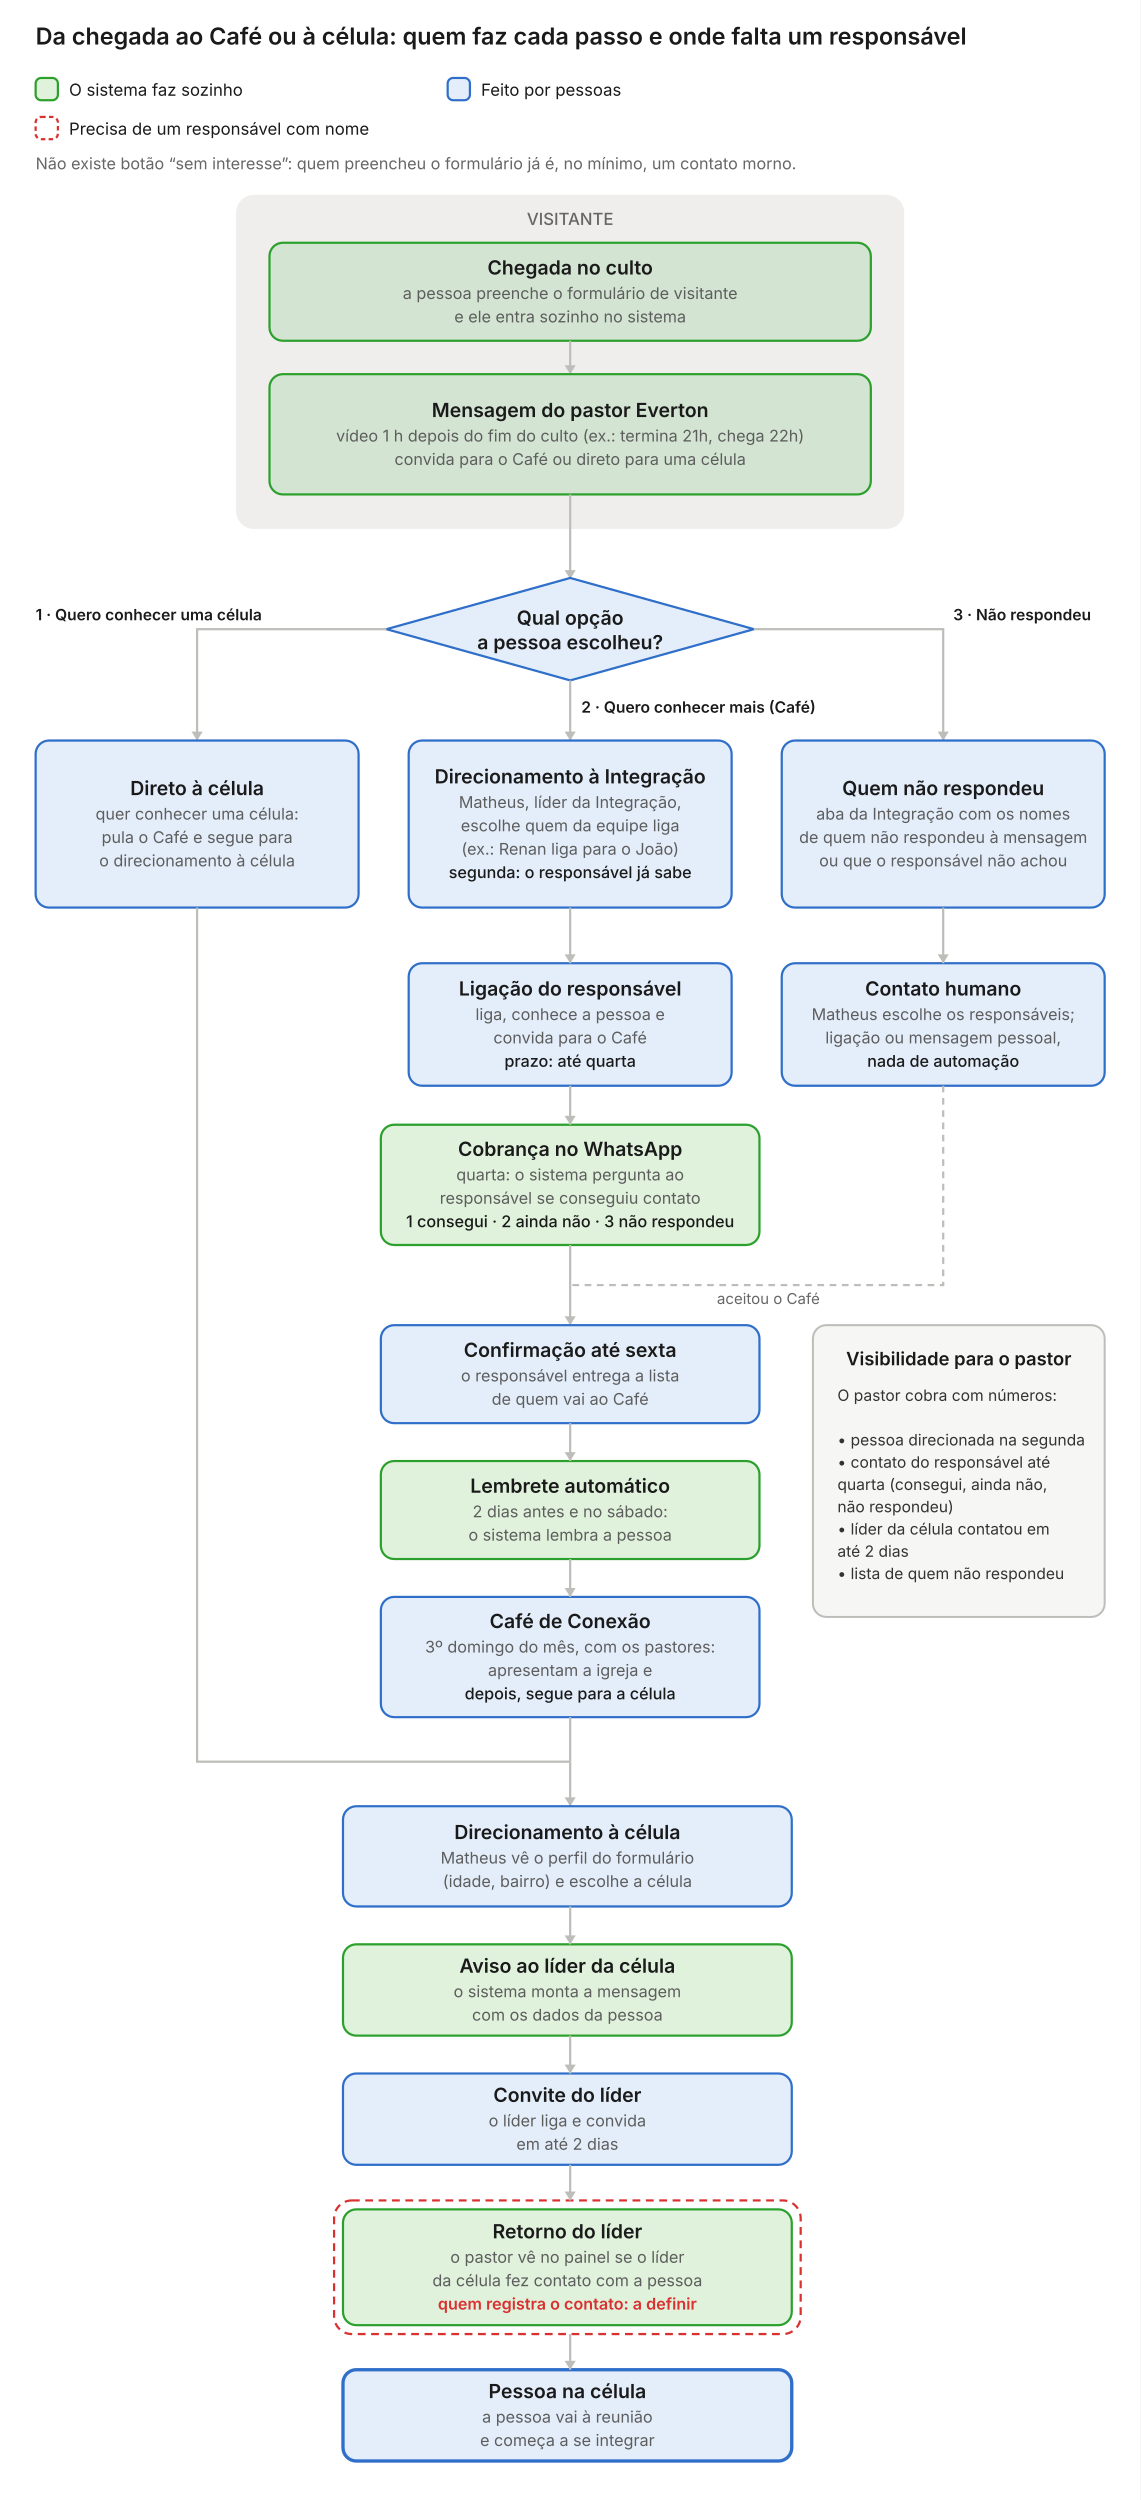
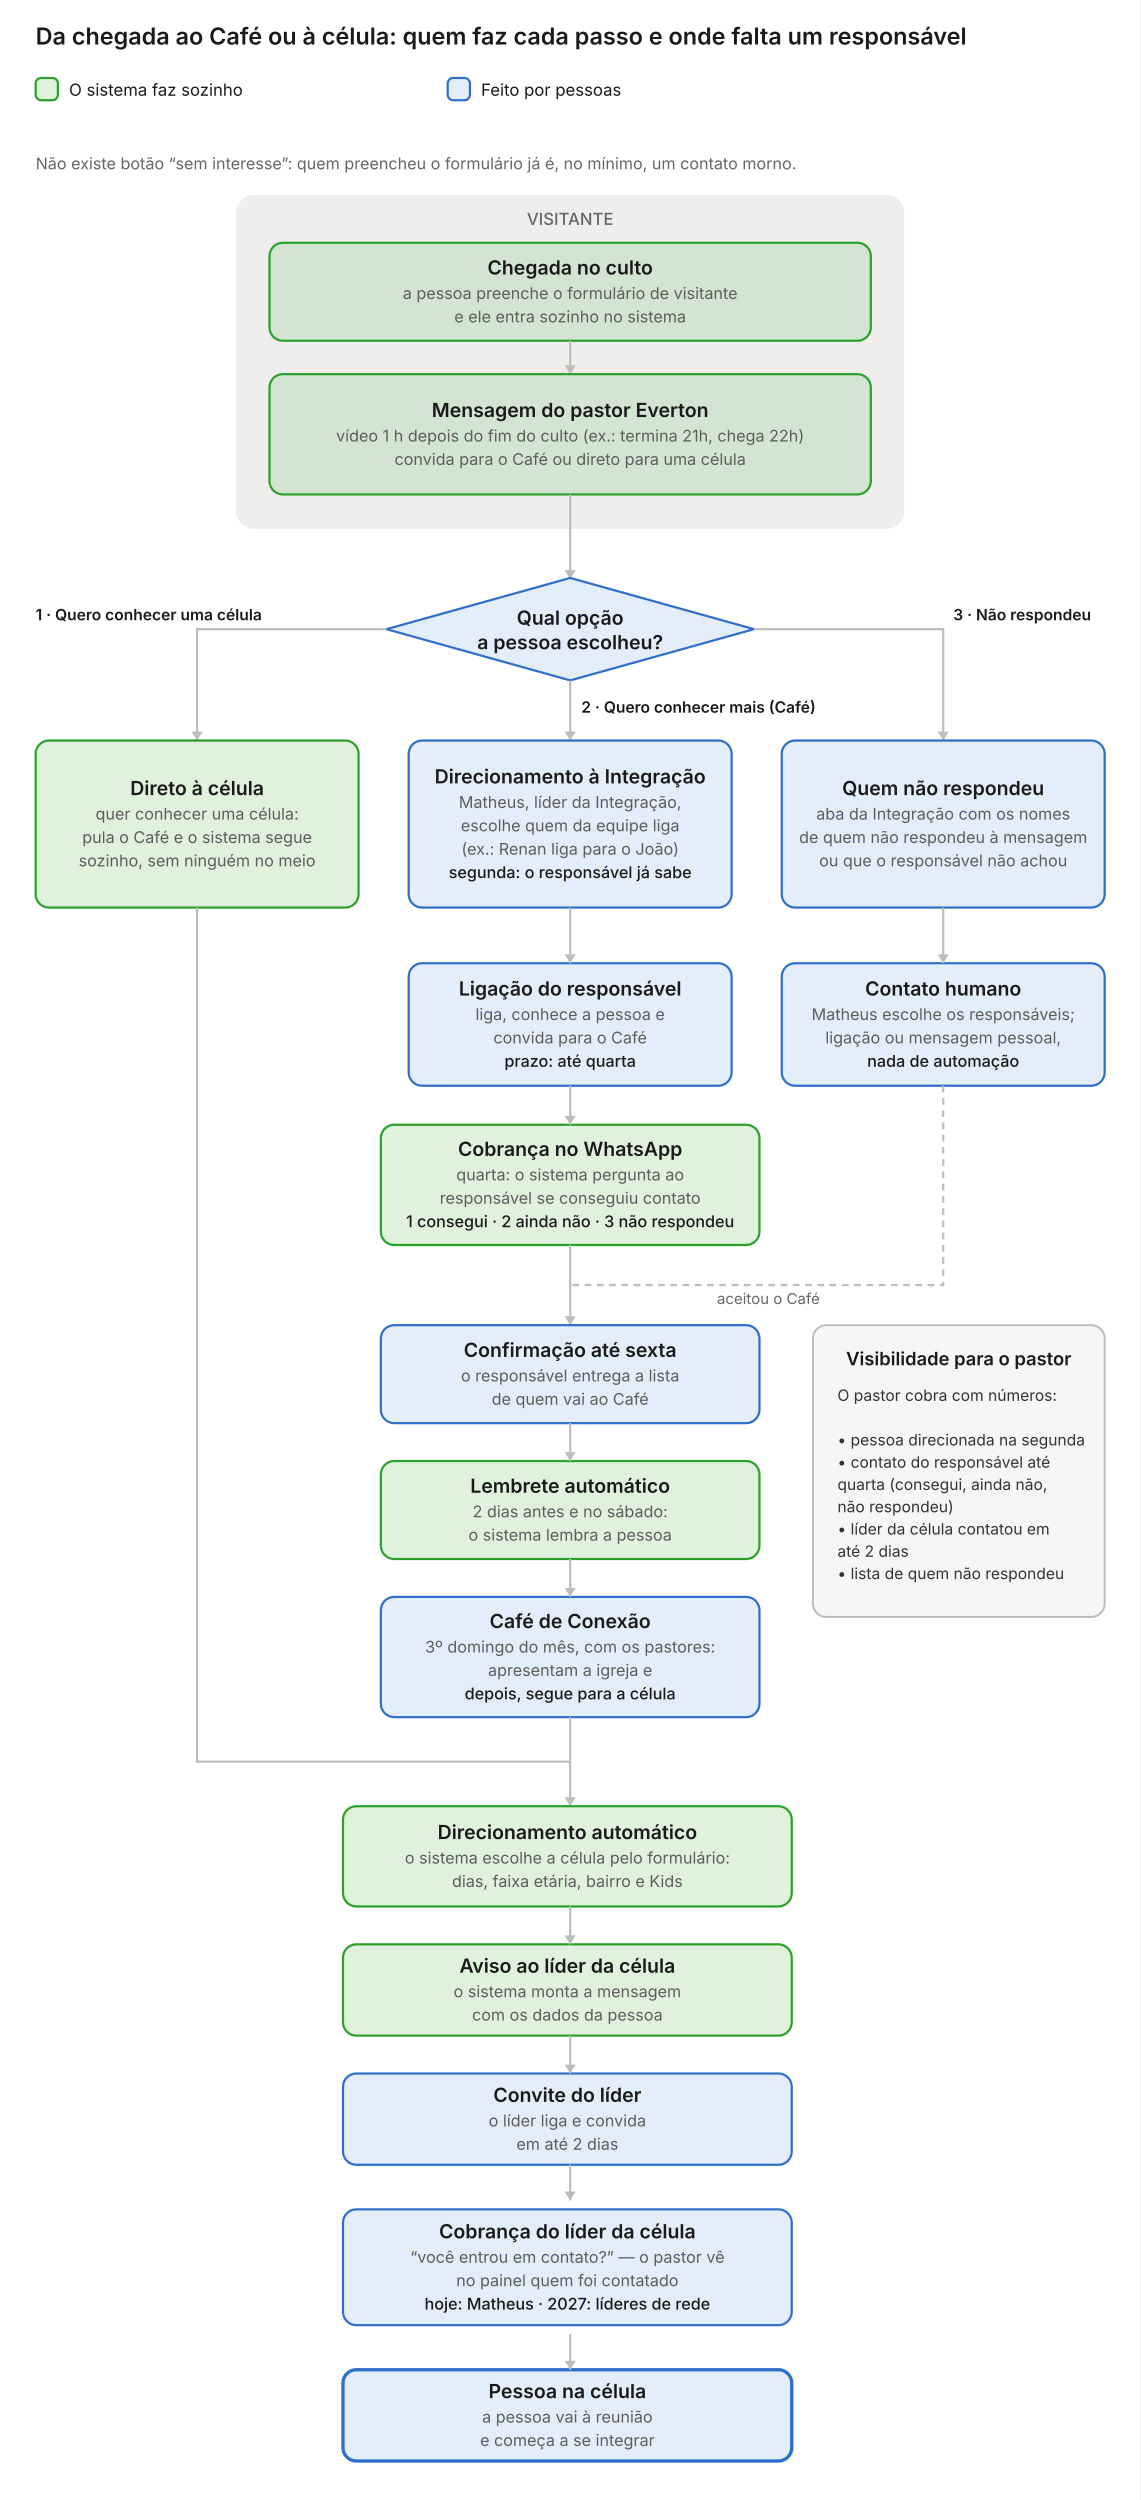
<svg xmlns="http://www.w3.org/2000/svg" width="1024" height="2245" viewBox="0 0 1024 2245" font-family="Inter, 'DejaVu Sans', sans-serif">
  <rect width="1024" height="2245" fill="#ffffff" />
  <text x="32" y="40" font-size="21" font-weight="600" fill="#1a1a1a" text-anchor="start">Da chegada ao Café ou à célula: quem faz cada passo e onde falta um responsável</text>
  <rect x="32" y="70" width="20" height="20" rx="5" fill="#e0f2dc" stroke="#2ca02c" stroke-width="2" />
  <text x="62" y="86" font-size="15" font-weight="400" fill="#1a1a1a" text-anchor="start">O sistema faz sozinho</text>
  <rect x="402" y="70" width="20" height="20" rx="5" fill="#e4eefa" stroke="#2f6fc9" stroke-width="2" />
  <text x="432" y="86" font-size="15" font-weight="400" fill="#1a1a1a" text-anchor="start">Feito por pessoas</text>
-   <rect x="32" y="105" width="20" height="20" rx="5" fill="none" stroke="#d93030" stroke-width="2" stroke-dasharray="4 3" />
-   <text x="62" y="121" font-size="15" font-weight="400" fill="#1a1a1a" text-anchor="start">Precisa de um responsável com nome</text>
  <text x="32" y="152" font-size="14.5" font-weight="400" fill="#666" text-anchor="start">Não existe botão “sem interesse”: quem preencheu o formulário já é, no mínimo, um contato morno.</text>
  <rect x="212" y="175" width="600" height="300" rx="16" fill="#efeeec" />
  <text x="512" y="202" font-size="15" font-weight="500" fill="#666" text-anchor="middle">VISITANTE</text>
  <rect x="242" y="218" width="540" height="88" rx="12" fill="#d3e5d2" stroke="#2ca02c" stroke-width="2" />
  <text x="512.0" y="246.5" font-size="17.5" font-weight="600" fill="#1a1a1a" text-anchor="middle">Chegada no culto</text>
  <text x="512.0" y="268.5" font-size="14.5" font-weight="400" fill="#5d5d5d" text-anchor="middle">a pessoa preenche o formulário de visitante</text>
  <text x="512.0" y="289.5" font-size="14.5" font-weight="400" fill="#5d5d5d" text-anchor="middle">e ele entra sozinho no sistema</text>
  <path d="M512,306 L512,336" stroke="#bdbdb9" stroke-width="2" fill="none" />
  <path d="M507,328 L512,336 L517,328 Z" fill="#bdbdb9" />
  <rect x="242" y="336" width="540" height="108" rx="12" fill="#d3e5d2" stroke="#2ca02c" stroke-width="2" />
  <text x="512.0" y="374.5" font-size="17.5" font-weight="600" fill="#1a1a1a" text-anchor="middle">Mensagem do pastor Everton</text>
  <text x="512.0" y="396.5" font-size="14.5" font-weight="400" fill="#5d5d5d" text-anchor="middle">vídeo 1 h depois do fim do culto (ex.: termina 21h, chega 22h)</text>
  <text x="512.0" y="417.5" font-size="14.5" font-weight="400" fill="#5d5d5d" text-anchor="middle">convida para o Café ou direto para uma célula</text>
  <path d="M512,444 L512,520" stroke="#bdbdb9" stroke-width="2" fill="none" />
  <path d="M507,512 L512,520 L517,512 Z" fill="#bdbdb9" />
  <polygon points="512,519 677,565 512,611 347,565" fill="#e4eefa" stroke="#2f6fc9" stroke-width="2" />
  <text x="512" y="561" font-size="17.5" font-weight="600" fill="#1a1a1a" text-anchor="middle">Qual opção</text>
  <text x="512" y="583" font-size="17.5" font-weight="600" fill="#1a1a1a" text-anchor="middle">a pessoa escolheu?</text>
  <path d="M347,565 L177,565 L177,665" stroke="#bdbdb9" stroke-width="2" fill="none" />
  <path d="M172,657 L177,665 L182,657 Z" fill="#bdbdb9" />
  <path d="M677,565 L847,565 L847,665" stroke="#bdbdb9" stroke-width="2" fill="none" />
  <path d="M842,657 L847,665 L852,657 Z" fill="#bdbdb9" />
  <path d="M512,611 L512,665" stroke="#bdbdb9" stroke-width="2" fill="none" />
  <path d="M507,657 L512,665 L517,657 Z" fill="#bdbdb9" />
  <text x="32" y="557" font-size="14" font-weight="600" fill="#1a1a1a" text-anchor="start">1 · Quero conhecer uma célula</text>
  <text x="856" y="557" font-size="14" font-weight="600" fill="#1a1a1a" text-anchor="start">3 · Não respondeu</text>
  <text x="522" y="640" font-size="14" font-weight="600" fill="#1a1a1a" text-anchor="start">2 · Quero conhecer mais (Café)</text>
-   <rect x="32" y="665" width="290" height="150" rx="12" fill="#e4eefa" stroke="#2f6fc9" stroke-width="2" />
+   <rect x="32" y="665" width="290" height="150" rx="12" fill="#e0f2dc" stroke="#2ca02c" stroke-width="2" />
  <text x="177.0" y="714.0" font-size="17.5" font-weight="600" fill="#1a1a1a" text-anchor="middle">Direto à célula</text>
  <text x="177.0" y="736.0" font-size="14.5" font-weight="400" fill="#5d5d5d" text-anchor="middle">quer conhecer uma célula:</text>
-   <text x="177.0" y="757.0" font-size="14.5" font-weight="400" fill="#5d5d5d" text-anchor="middle">pula o Café e segue para</text>
-   <text x="177.0" y="778.0" font-size="14.5" font-weight="400" fill="#5d5d5d" text-anchor="middle">o direcionamento à célula</text>
+   <text x="177.0" y="757.0" font-size="14.5" font-weight="400" fill="#5d5d5d" text-anchor="middle">pula o Café e o sistema segue</text>
+   <text x="177.0" y="778.0" font-size="14.5" font-weight="400" fill="#5d5d5d" text-anchor="middle">sozinho, sem ninguém no meio</text>
  <rect x="367" y="665" width="290" height="150" rx="12" fill="#e4eefa" stroke="#2f6fc9" stroke-width="2" />
  <text x="512.0" y="703.5" font-size="17.5" font-weight="600" fill="#1a1a1a" text-anchor="middle">Direcionamento à Integração</text>
  <text x="512.0" y="725.5" font-size="14.5" font-weight="400" fill="#5d5d5d" text-anchor="middle">Matheus, líder da Integração,</text>
  <text x="512.0" y="746.5" font-size="14.5" font-weight="400" fill="#5d5d5d" text-anchor="middle">escolhe quem da equipe liga</text>
  <text x="512.0" y="767.5" font-size="14.5" font-weight="400" fill="#5d5d5d" text-anchor="middle">(ex.: Renan liga para o João)</text>
  <text x="512.0" y="788.5" font-size="14.5" font-weight="500" fill="#1a1a1a" text-anchor="middle">segunda: o responsável já sabe</text>
  <rect x="702" y="665" width="290" height="150" rx="12" fill="#e4eefa" stroke="#2f6fc9" stroke-width="2" />
  <text x="847.0" y="714.0" font-size="17.5" font-weight="600" fill="#1a1a1a" text-anchor="middle">Quem não respondeu</text>
  <text x="847.0" y="736.0" font-size="14.5" font-weight="400" fill="#5d5d5d" text-anchor="middle">aba da Integração com os nomes</text>
  <text x="847.0" y="757.0" font-size="14.5" font-weight="400" fill="#5d5d5d" text-anchor="middle">de quem não respondeu à mensagem</text>
  <text x="847.0" y="778.0" font-size="14.5" font-weight="400" fill="#5d5d5d" text-anchor="middle">ou que o responsável não achou</text>
  <rect x="367" y="865" width="290" height="110" rx="12" fill="#e4eefa" stroke="#2f6fc9" stroke-width="2" />
  <text x="512.0" y="894.0" font-size="17.5" font-weight="600" fill="#1a1a1a" text-anchor="middle">Ligação do responsável</text>
  <text x="512.0" y="916.0" font-size="14.5" font-weight="400" fill="#5d5d5d" text-anchor="middle">liga, conhece a pessoa e</text>
  <text x="512.0" y="937.0" font-size="14.5" font-weight="400" fill="#5d5d5d" text-anchor="middle">convida para o Café</text>
  <text x="512.0" y="958.0" font-size="14.5" font-weight="500" fill="#1a1a1a" text-anchor="middle">prazo: até quarta</text>
  <path d="M512,815 L512,865" stroke="#bdbdb9" stroke-width="2" fill="none" />
  <path d="M507,857 L512,865 L517,857 Z" fill="#bdbdb9" />
  <rect x="702" y="865" width="290" height="110" rx="12" fill="#e4eefa" stroke="#2f6fc9" stroke-width="2" />
  <text x="847.0" y="894.0" font-size="17.5" font-weight="600" fill="#1a1a1a" text-anchor="middle">Contato humano</text>
  <text x="847.0" y="916.0" font-size="14.5" font-weight="400" fill="#5d5d5d" text-anchor="middle">Matheus escolhe os responsáveis;</text>
  <text x="847.0" y="937.0" font-size="14.5" font-weight="400" fill="#5d5d5d" text-anchor="middle">ligação ou mensagem pessoal,</text>
  <text x="847.0" y="958.0" font-size="14.5" font-weight="500" fill="#1a1a1a" text-anchor="middle">nada de automação</text>
  <path d="M847,815 L847,865" stroke="#bdbdb9" stroke-width="2" fill="none" />
  <path d="M842,857 L847,865 L852,857 Z" fill="#bdbdb9" />
  <rect x="342" y="1010" width="340" height="108" rx="12" fill="#e0f2dc" stroke="#2ca02c" stroke-width="2" />
  <text x="512.0" y="1038.0" font-size="17.5" font-weight="600" fill="#1a1a1a" text-anchor="middle">Cobrança no WhatsApp</text>
  <text x="512.0" y="1060.0" font-size="14.5" font-weight="400" fill="#5d5d5d" text-anchor="middle">quarta: o sistema pergunta ao</text>
  <text x="512.0" y="1081.0" font-size="14.5" font-weight="400" fill="#5d5d5d" text-anchor="middle">responsável se conseguiu contato</text>
  <text x="512.0" y="1102.0" font-size="14.5" font-weight="500" fill="#1a1a1a" text-anchor="middle">1 consegui · 2 ainda não · 3 não respondeu</text>
  <path d="M512,975 L512,1010" stroke="#bdbdb9" stroke-width="2" fill="none" />
  <path d="M507,1002 L512,1010 L517,1002 Z" fill="#bdbdb9" />
  <path d="M512,1118 L512,1190" stroke="#bdbdb9" stroke-width="2" fill="none" />
  <path d="M507,1182 L512,1190 L517,1182 Z" fill="#bdbdb9" />
  <path d="M847,975 L847,1154 L512,1154" stroke="#bdbdb9" stroke-width="2" fill="none" stroke-dasharray="6 5" />
  <text x="690" y="1171" font-size="13.5" font-weight="400" fill="#666" text-anchor="middle">aceitou o Café</text>
  <rect x="342" y="1190" width="340" height="88" rx="12" fill="#e4eefa" stroke="#2f6fc9" stroke-width="2" />
  <text x="512.0" y="1218.5" font-size="17.5" font-weight="600" fill="#1a1a1a" text-anchor="middle">Confirmação até sexta</text>
  <text x="512.0" y="1240.5" font-size="14.5" font-weight="400" fill="#5d5d5d" text-anchor="middle">o responsável entrega a lista</text>
  <text x="512.0" y="1261.5" font-size="14.5" font-weight="400" fill="#5d5d5d" text-anchor="middle">de quem vai ao Café</text>
  <rect x="342" y="1312" width="340" height="88" rx="12" fill="#e0f2dc" stroke="#2ca02c" stroke-width="2" />
  <text x="512.0" y="1340.5" font-size="17.5" font-weight="600" fill="#1a1a1a" text-anchor="middle">Lembrete automático</text>
  <text x="512.0" y="1362.5" font-size="14.5" font-weight="400" fill="#5d5d5d" text-anchor="middle">2 dias antes e no sábado:</text>
  <text x="512.0" y="1383.5" font-size="14.5" font-weight="400" fill="#5d5d5d" text-anchor="middle">o sistema lembra a pessoa</text>
  <path d="M512,1278 L512,1312" stroke="#bdbdb9" stroke-width="2" fill="none" />
  <path d="M507,1304 L512,1312 L517,1304 Z" fill="#bdbdb9" />
  <rect x="342" y="1434" width="340" height="108" rx="12" fill="#e4eefa" stroke="#2f6fc9" stroke-width="2" />
  <text x="512.0" y="1462.0" font-size="17.5" font-weight="600" fill="#1a1a1a" text-anchor="middle">Café de Conexão</text>
  <text x="512.0" y="1484.0" font-size="14.5" font-weight="400" fill="#5d5d5d" text-anchor="middle">3º domingo do mês, com os pastores:</text>
  <text x="512.0" y="1505.0" font-size="14.5" font-weight="400" fill="#5d5d5d" text-anchor="middle">apresentam a igreja e</text>
  <text x="512.0" y="1526.0" font-size="14.5" font-weight="500" fill="#1a1a1a" text-anchor="middle">depois, segue para a célula</text>
  <path d="M512,1400 L512,1434" stroke="#bdbdb9" stroke-width="2" fill="none" />
  <path d="M507,1426 L512,1434 L517,1426 Z" fill="#bdbdb9" />
  <path d="M177,815 L177,1582 L512,1582" stroke="#bdbdb9" stroke-width="2" fill="none" />
  <path d="M512,1542 L512,1582" stroke="#bdbdb9" stroke-width="2" fill="none" />
  <path d="M512,1582 L512,1622" stroke="#bdbdb9" stroke-width="2" fill="none" />
  <path d="M507,1614 L512,1622 L517,1614 Z" fill="#bdbdb9" />
-   <rect x="308" y="1622" width="403" height="90" rx="12" fill="#e4eefa" stroke="#2f6fc9" stroke-width="2" />
-   <text x="509.5" y="1651.5" font-size="17.5" font-weight="600" fill="#1a1a1a" text-anchor="middle">Direcionamento à célula</text>
-   <text x="509.5" y="1673.5" font-size="14.5" font-weight="400" fill="#5d5d5d" text-anchor="middle">Matheus vê o perfil do formulário</text>
-   <text x="509.5" y="1694.5" font-size="14.5" font-weight="400" fill="#5d5d5d" text-anchor="middle">(idade, bairro) e escolhe a célula</text>
+   <rect x="308" y="1622" width="403" height="90" rx="12" fill="#e0f2dc" stroke="#2ca02c" stroke-width="2" />
+   <text x="509.5" y="1651.5" font-size="17.5" font-weight="600" fill="#1a1a1a" text-anchor="middle">Direcionamento automático</text>
+   <text x="509.5" y="1673.5" font-size="14.5" font-weight="400" fill="#5d5d5d" text-anchor="middle">o sistema escolhe a célula pelo formulário:</text>
+   <text x="509.5" y="1694.5" font-size="14.5" font-weight="400" fill="#5d5d5d" text-anchor="middle">dias, faixa etária, bairro e Kids</text>
  <rect x="308" y="1746" width="403" height="82" rx="12" fill="#e0f2dc" stroke="#2ca02c" stroke-width="2" />
  <text x="509.5" y="1771.5" font-size="17.5" font-weight="600" fill="#1a1a1a" text-anchor="middle">Aviso ao líder da célula</text>
  <text x="509.5" y="1793.5" font-size="14.5" font-weight="400" fill="#5d5d5d" text-anchor="middle">o sistema monta a mensagem</text>
  <text x="509.5" y="1814.5" font-size="14.5" font-weight="400" fill="#5d5d5d" text-anchor="middle">com os dados da pessoa</text>
  <path d="M512,1712 L512,1746" stroke="#bdbdb9" stroke-width="2" fill="none" />
  <path d="M507,1738 L512,1746 L517,1738 Z" fill="#bdbdb9" />
  <rect x="308" y="1862" width="403" height="82" rx="12" fill="#e4eefa" stroke="#2f6fc9" stroke-width="2" />
  <text x="509.5" y="1887.5" font-size="17.5" font-weight="600" fill="#1a1a1a" text-anchor="middle">Convite do líder</text>
  <text x="509.5" y="1909.5" font-size="14.5" font-weight="400" fill="#5d5d5d" text-anchor="middle">o líder liga e convida</text>
  <text x="509.5" y="1930.5" font-size="14.5" font-weight="400" fill="#5d5d5d" text-anchor="middle">em até 2 dias</text>
  <path d="M512,1828 L512,1862" stroke="#bdbdb9" stroke-width="2" fill="none" />
  <path d="M507,1854 L512,1862 L517,1854 Z" fill="#bdbdb9" />
-   <rect x="308" y="1984" width="403" height="104" rx="12" fill="#e0f2dc" stroke="#2ca02c" stroke-width="2" />
-   <text x="509.5" y="2010.0" font-size="17.5" font-weight="600" fill="#1a1a1a" text-anchor="middle">Retorno do líder</text>
-   <text x="509.5" y="2032.0" font-size="14.5" font-weight="400" fill="#5d5d5d" text-anchor="middle">o pastor vê no painel se o líder</text>
-   <text x="509.5" y="2053.0" font-size="14.5" font-weight="400" fill="#5d5d5d" text-anchor="middle">da célula fez contato com a pessoa</text>
-   <text x="509.5" y="2074.0" font-size="14.5" font-weight="600" fill="#d93030" text-anchor="middle">quem registra o contato: a definir</text>
-   <rect x="300" y="1976" width="419" height="120" rx="16" fill="none" stroke="#d93030" stroke-width="2" stroke-dasharray="7 5" />
+   <rect x="308" y="1984" width="403" height="104" rx="12" fill="#e4eefa" stroke="#2f6fc9" stroke-width="2" />
+   <text x="509.5" y="2010.0" font-size="17.5" font-weight="600" fill="#1a1a1a" text-anchor="middle">Cobrança do líder da célula</text>
+   <text x="509.5" y="2032.0" font-size="14.5" font-weight="400" fill="#5d5d5d" text-anchor="middle">“você entrou em contato?” — o pastor vê</text>
+   <text x="509.5" y="2053.0" font-size="14.5" font-weight="400" fill="#5d5d5d" text-anchor="middle">no painel quem foi contatado</text>
+   <text x="509.5" y="2074.0" font-size="14.5" font-weight="500" fill="#1a1a1a" text-anchor="middle">hoje: Matheus · 2027: líderes de rede</text>
  <path d="M512,1944 L512,1976" stroke="#bdbdb9" stroke-width="2" fill="none" />
  <path d="M507,1968 L512,1976 L517,1968 Z" fill="#bdbdb9" />
  <rect x="308" y="2128" width="403" height="82" rx="12" fill="#e4eefa" stroke="#2f6fc9" stroke-width="3" />
  <text x="509.5" y="2153.5" font-size="17.5" font-weight="600" fill="#1a1a1a" text-anchor="middle">Pessoa na célula</text>
  <text x="509.5" y="2175.5" font-size="14.5" font-weight="400" fill="#5d5d5d" text-anchor="middle">a pessoa vai à reunião</text>
  <text x="509.5" y="2196.5" font-size="14.5" font-weight="400" fill="#5d5d5d" text-anchor="middle">e começa a se integrar</text>
  <path d="M512,2096 L512,2128" stroke="#bdbdb9" stroke-width="2" fill="none" />
  <path d="M507,2120 L512,2128 L517,2120 Z" fill="#bdbdb9" />
  <rect x="730" y="1190" width="262" height="262" rx="12" fill="#f6f6f4" stroke="#bdbdb9" stroke-width="1.8" />
  <text x="861.0" y="1226" font-size="16.5" font-weight="600" fill="#1a1a1a" text-anchor="middle">Visibilidade para o pastor</text>
  <text x="752" y="1258" font-size="14" font-weight="400" fill="#333" text-anchor="start">O pastor cobra com números:</text>
  <text x="752" y="1278" font-size="14" font-weight="400" fill="#333" text-anchor="start" />
  <text x="752" y="1298" font-size="14" font-weight="400" fill="#333" text-anchor="start">• pessoa direcionada na segunda</text>
  <text x="752" y="1318" font-size="14" font-weight="400" fill="#333" text-anchor="start">• contato do responsável até</text>
  <text x="752" y="1338" font-size="14" font-weight="400" fill="#333" text-anchor="start">   quarta (consegui, ainda não,</text>
  <text x="752" y="1358" font-size="14" font-weight="400" fill="#333" text-anchor="start">   não respondeu)</text>
  <text x="752" y="1378" font-size="14" font-weight="400" fill="#333" text-anchor="start">• líder da célula contatou em</text>
  <text x="752" y="1398" font-size="14" font-weight="400" fill="#333" text-anchor="start">   até 2 dias</text>
  <text x="752" y="1418" font-size="14" font-weight="400" fill="#333" text-anchor="start">• lista de quem não respondeu</text>
</svg>
